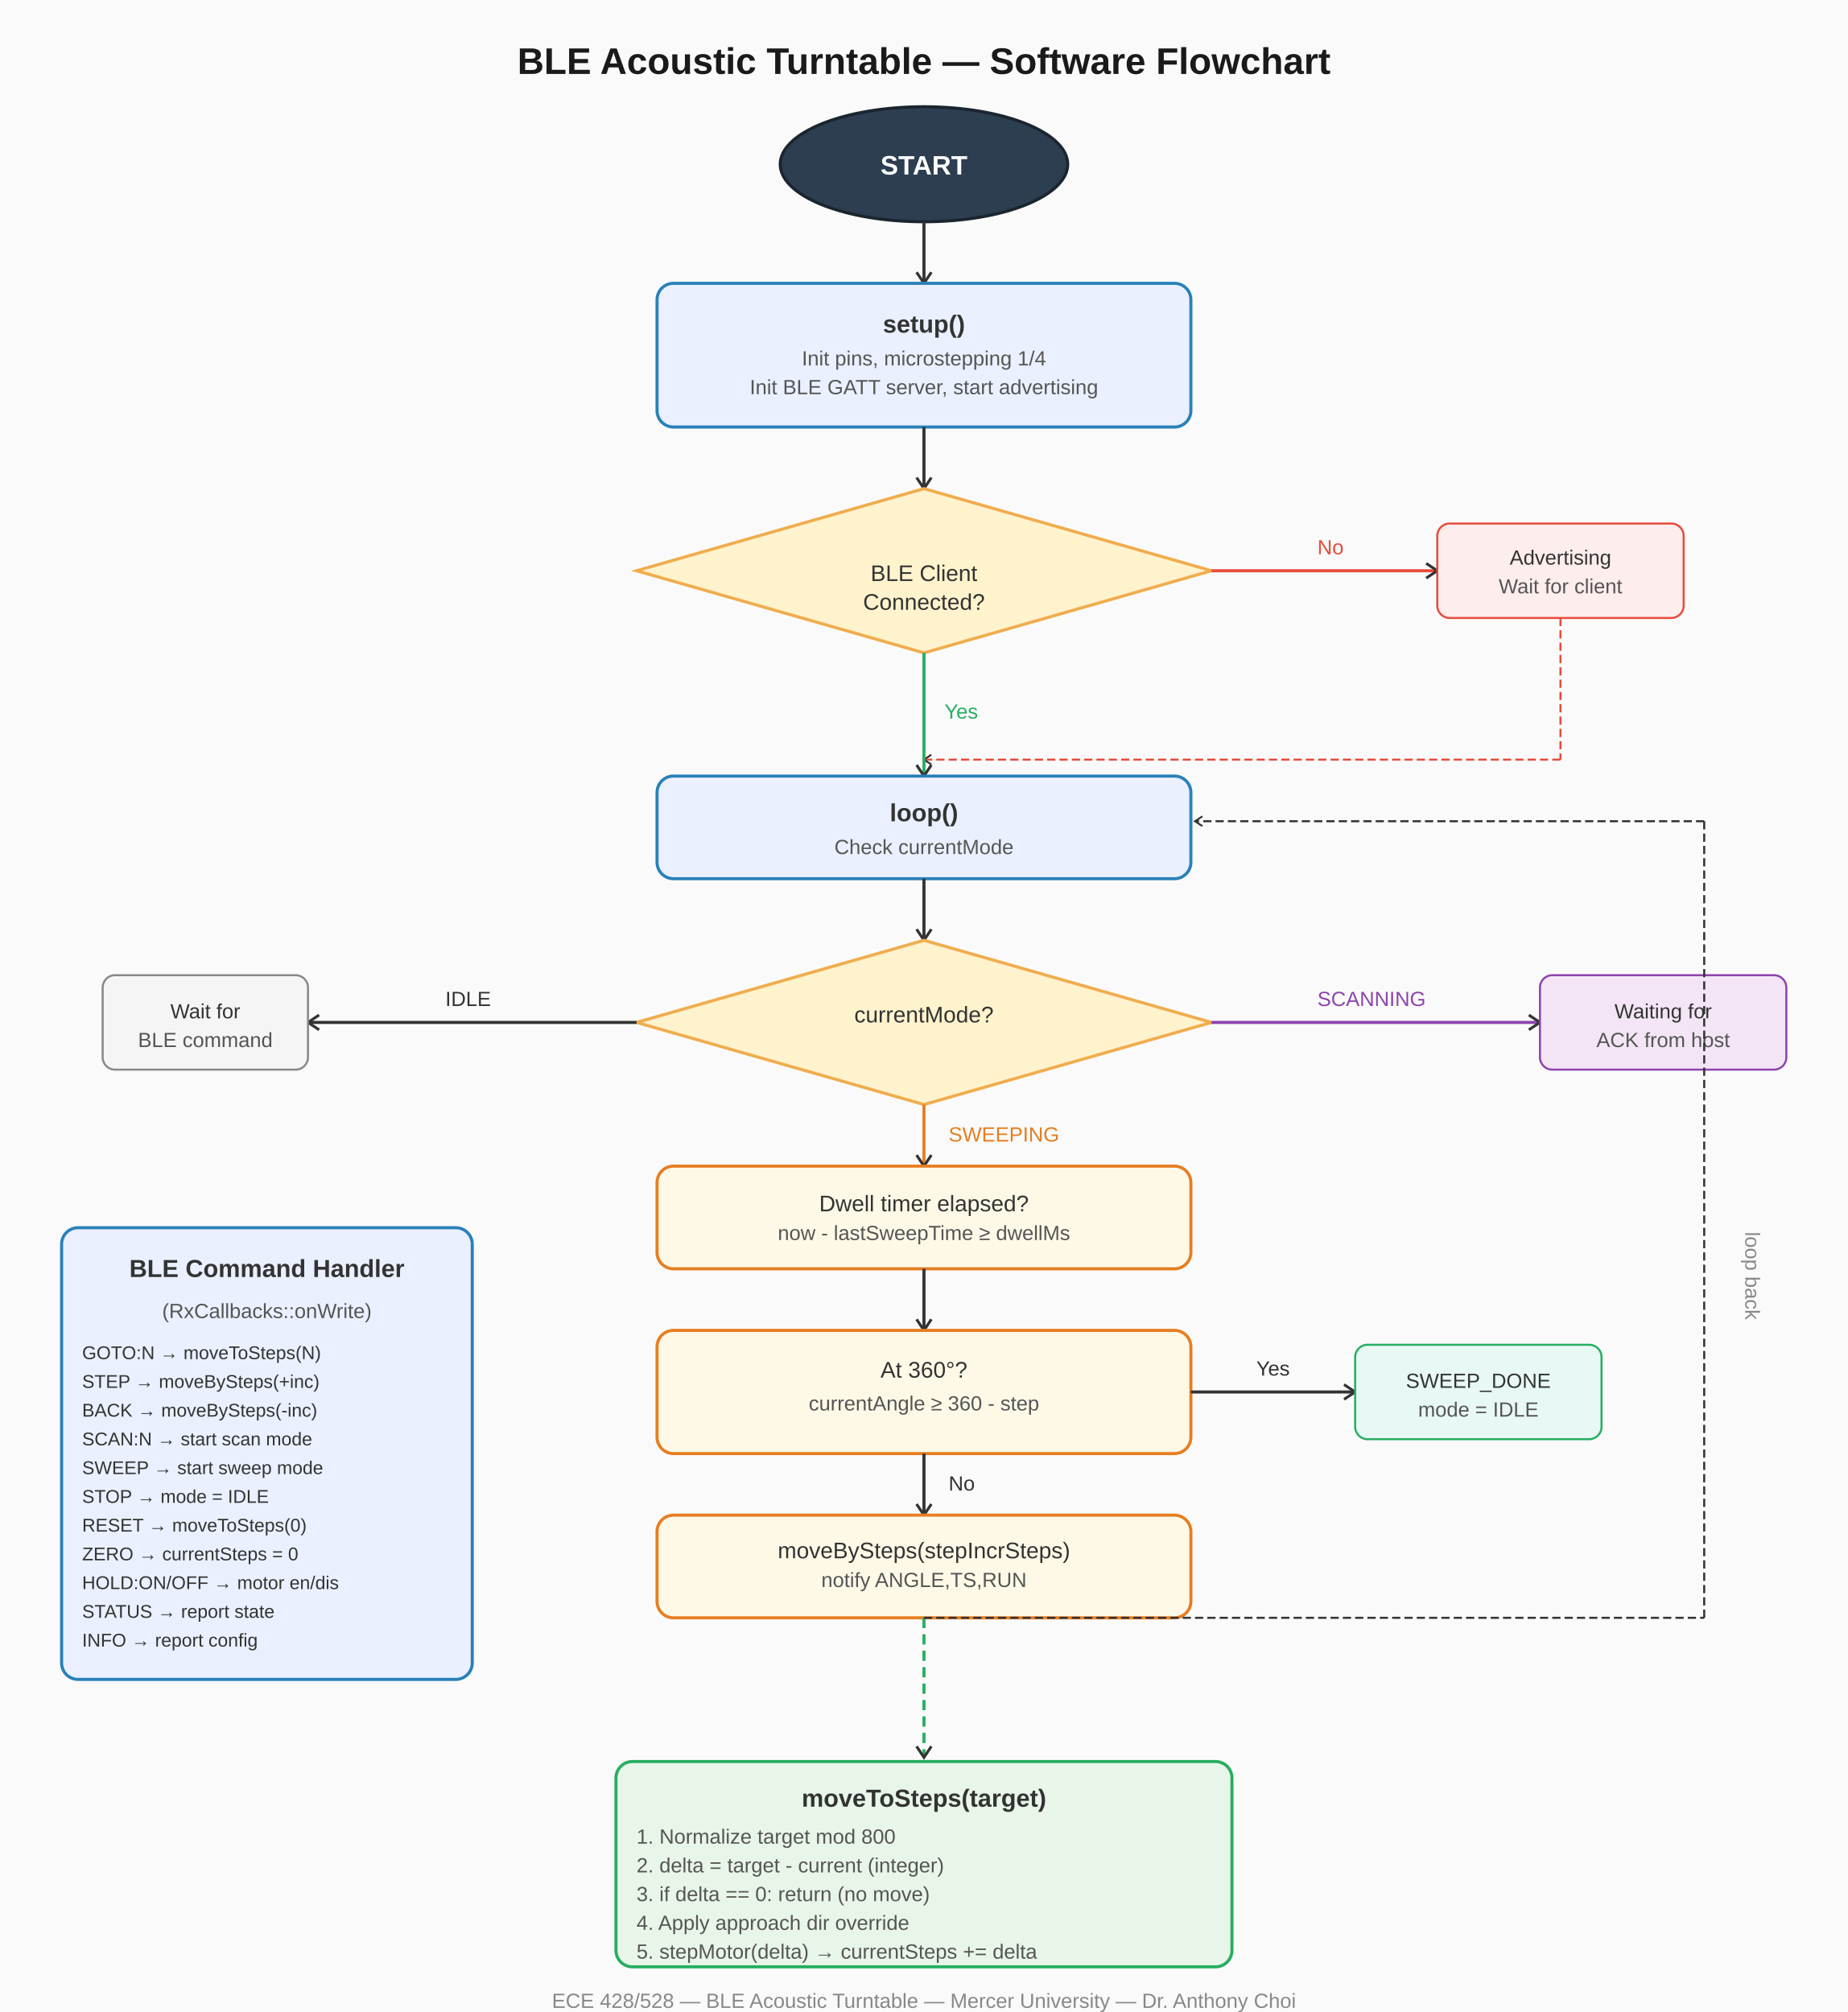
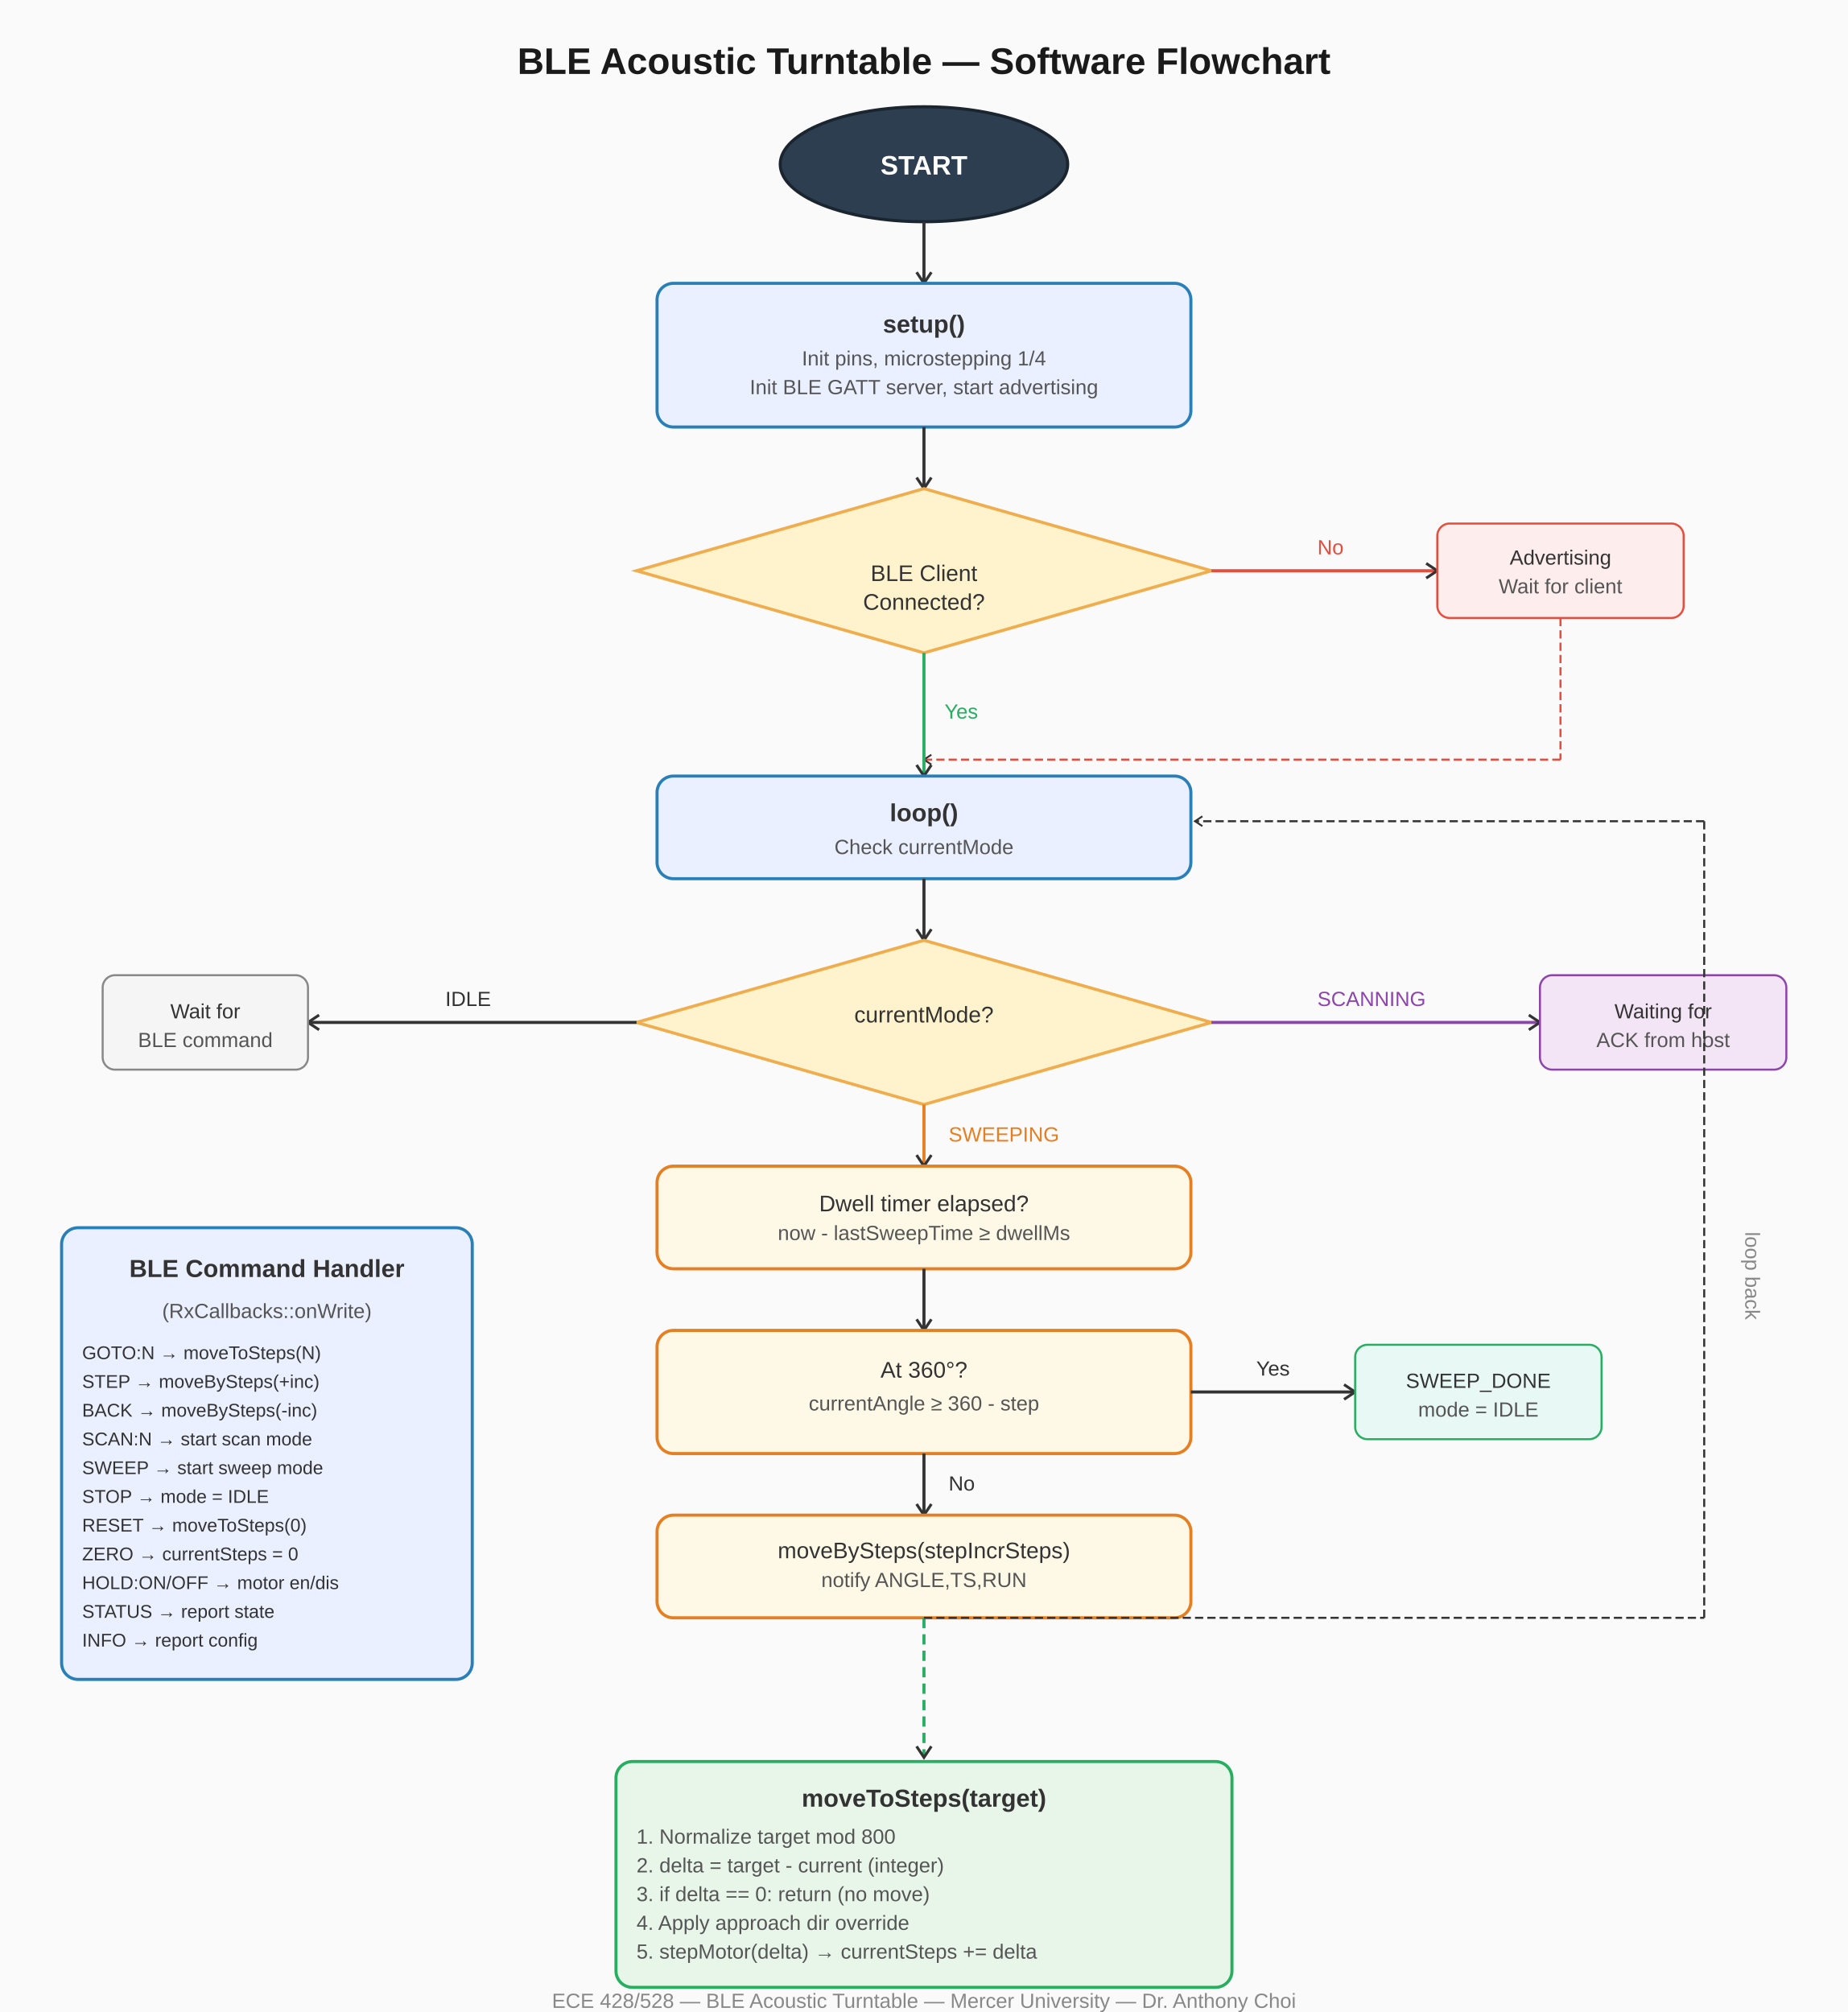
<svg xmlns="http://www.w3.org/2000/svg" viewBox="0 0 900 980" font-family="Arial, sans-serif">
  <rect width="900" height="980" fill="#FAFAFA" />
  <text x="450" y="36" text-anchor="middle" font-size="18" font-weight="bold" fill="#1a1a1a">BLE Acoustic Turntable — Software Flowchart</text>
  <defs>
    <marker id="a" viewBox="0 0 10 10" refX="8" refY="5" markerWidth="6" markerHeight="6" orient="auto">
      <path d="M2 1L8 5L2 9" fill="none" stroke="#333" stroke-width="1.5" />
    </marker>
  </defs>
  <ellipse cx="450" cy="80" rx="70" ry="28" fill="#2C3E50" stroke="#1a252f" stroke-width="1.5" />
  <text x="450" y="85" text-anchor="middle" font-size="13" font-weight="bold" fill="white">START</text>
  <line x1="450" y1="108" x2="450" y2="138" stroke="#333" stroke-width="1.5" marker-end="url(#a)" />
  <rect x="320" y="138" width="260" height="70" rx="8" fill="#EAF0FF" stroke="#2980B9" stroke-width="1.5" />
  <text x="450" y="162" text-anchor="middle" font-size="12" font-weight="bold" fill="#333">setup()</text>
  <text x="450" y="178" text-anchor="middle" font-size="10" fill="#555">Init pins, microstepping 1/4</text>
  <text x="450" y="192" text-anchor="middle" font-size="10" fill="#555">Init BLE GATT server, start advertising</text>
  <line x1="450" y1="208" x2="450" y2="238" stroke="#333" stroke-width="1.5" marker-end="url(#a)" />
  <polygon points="450,238 590,278 450,318 310,278" fill="#FFF3CD" stroke="#F0AD4E" stroke-width="1.5" />
  <text x="450" y="283" text-anchor="middle" font-size="11" fill="#333">BLE Client</text>
  <text x="450" y="297" text-anchor="middle" font-size="11" fill="#333">Connected?</text>
  <line x1="590" y1="278" x2="700" y2="278" stroke="#E74C3C" stroke-width="1.5" marker-end="url(#a)" />
  <text x="648" y="270" text-anchor="middle" font-size="10" fill="#E74C3C">No</text>
  <rect x="700" y="255" width="120" height="46" rx="6" fill="#FDEDEC" stroke="#E74C3C" stroke-width="1" />
  <text x="760" y="275" text-anchor="middle" font-size="10" fill="#333">Advertising</text>
  <text x="760" y="289" text-anchor="middle" font-size="10" fill="#555">Wait for client</text>
  <line x1="760" y1="301" x2="760" y2="370" stroke="#E74C3C" stroke-width="1" stroke-dasharray="4,2" />
  <line x1="760" y1="370" x2="450" y2="370" stroke="#E74C3C" stroke-width="1" stroke-dasharray="4,2" marker-end="url(#a)" />
  <line x1="450" y1="318" x2="450" y2="378" stroke="#27AE60" stroke-width="1.5" marker-end="url(#a)" />
  <text x="460" y="350" font-size="10" fill="#27AE60">Yes</text>
  <rect x="320" y="378" width="260" height="50" rx="8" fill="#EAF0FF" stroke="#2980B9" stroke-width="1.5" />
  <text x="450" y="400" text-anchor="middle" font-size="12" font-weight="bold" fill="#333">loop()</text>
  <text x="450" y="416" text-anchor="middle" font-size="10" fill="#555">Check currentMode</text>
  <line x1="450" y1="428" x2="450" y2="458" stroke="#333" stroke-width="1.5" marker-end="url(#a)" />
  <polygon points="450,458 590,498 450,538 310,498" fill="#FFF3CD" stroke="#F0AD4E" stroke-width="1.5" />
  <text x="450" y="498" text-anchor="middle" font-size="11" fill="#333">currentMode?</text>
  <line x1="310" y1="498" x2="150" y2="498" stroke="#333" stroke-width="1.5" marker-end="url(#a)" />
  <text x="228" y="490" text-anchor="middle" font-size="10" fill="#333">IDLE</text>
  <rect x="50" y="475" width="100" height="46" rx="6" fill="#F5F5F5" stroke="#888" stroke-width="1" />
  <text x="100" y="496" text-anchor="middle" font-size="10" fill="#333">Wait for</text>
  <text x="100" y="510" text-anchor="middle" font-size="10" fill="#555">BLE command</text>
  <line x1="450" y1="538" x2="450" y2="568" stroke="#E67E22" stroke-width="1.5" marker-end="url(#a)" />
  <text x="462" y="556" font-size="10" fill="#E67E22">SWEEPING</text>
  <rect x="320" y="568" width="260" height="50" rx="8" fill="#FEF9E7" stroke="#E67E22" stroke-width="1.5" />
  <text x="450" y="590" text-anchor="middle" font-size="11" fill="#333">Dwell timer elapsed?</text>
  <text x="450" y="604" text-anchor="middle" font-size="10" fill="#555">now - lastSweepTime ≥ dwellMs</text>
  <line x1="590" y1="498" x2="750" y2="498" stroke="#8E44AD" stroke-width="1.5" marker-end="url(#a)" />
  <text x="668" y="490" text-anchor="middle" font-size="10" fill="#8E44AD">SCANNING</text>
  <rect x="750" y="475" width="120" height="46" rx="6" fill="#F3E5F5" stroke="#8E44AD" stroke-width="1" />
  <text x="810" y="496" text-anchor="middle" font-size="10" fill="#333">Waiting for</text>
  <text x="810" y="510" text-anchor="middle" font-size="10" fill="#555">ACK from host</text>
  <line x1="450" y1="618" x2="450" y2="648" stroke="#333" stroke-width="1.5" marker-end="url(#a)" />
  <rect x="320" y="648" width="260" height="60" rx="8" fill="#FEF9E7" stroke="#E67E22" stroke-width="1.5" />
  <text x="450" y="671" text-anchor="middle" font-size="11" fill="#333">At 360°?</text>
  <text x="450" y="687" text-anchor="middle" font-size="10" fill="#555">currentAngle ≥ 360 - step</text>
  <line x1="580" y1="678" x2="660" y2="678" stroke="#333" stroke-width="1.5" marker-end="url(#a)" />
  <text x="620" y="670" text-anchor="middle" font-size="10" fill="#333">Yes</text>
  <rect x="660" y="655" width="120" height="46" rx="6" fill="#E8F8F5" stroke="#27AE60" stroke-width="1" />
  <text x="720" y="676" text-anchor="middle" font-size="10" fill="#333">SWEEP_DONE</text>
  <text x="720" y="690" text-anchor="middle" font-size="10" fill="#555">mode = IDLE</text>
  <line x1="450" y1="708" x2="450" y2="738" stroke="#333" stroke-width="1.5" marker-end="url(#a)" />
  <text x="462" y="726" font-size="10" fill="#333">No</text>
  <rect x="320" y="738" width="260" height="50" rx="8" fill="#FEF9E7" stroke="#E67E22" stroke-width="1.5" />
  <text x="450" y="759" text-anchor="middle" font-size="11" fill="#333">moveBySteps(stepIncrSteps)</text>
  <text x="450" y="773" text-anchor="middle" font-size="10" fill="#555">notify ANGLE,TS,RUN</text>
  <rect x="30" y="598" width="200" height="220" rx="8" fill="#EAF0FF" stroke="#2980B9" stroke-width="1.5" />
  <text x="130" y="622" text-anchor="middle" font-size="12" font-weight="bold" fill="#333">BLE Command Handler</text>
  <text x="130" y="642" text-anchor="middle" font-size="10" fill="#555">(RxCallbacks::onWrite)</text>
  <text x="40" y="662" font-size="9" fill="#333">GOTO:N → moveToSteps(N)</text>
  <text x="40" y="676" font-size="9" fill="#333">STEP    → moveBySteps(+inc)</text>
  <text x="40" y="690" font-size="9" fill="#333">BACK    → moveBySteps(-inc)</text>
  <text x="40" y="704" font-size="9" fill="#333">SCAN:N  → start scan mode</text>
  <text x="40" y="718" font-size="9" fill="#333">SWEEP   → start sweep mode</text>
  <text x="40" y="732" font-size="9" fill="#333">STOP    → mode = IDLE</text>
  <text x="40" y="746" font-size="9" fill="#333">RESET   → moveToSteps(0)</text>
  <text x="40" y="760" font-size="9" fill="#333">ZERO    → currentSteps = 0</text>
  <text x="40" y="774" font-size="9" fill="#333">HOLD:ON/OFF → motor en/dis</text>
  <text x="40" y="788" font-size="9" fill="#333">STATUS  → report state</text>
  <text x="40" y="802" font-size="9" fill="#333">INFO    → report config</text>
-   <rect x="300" y="858" width="300" height="100" rx="8" fill="#E8F5E9" stroke="#27AE60" stroke-width="1.5" />
+   <rect x="300" y="858" width="300" height="110" rx="8" fill="#E8F5E9" stroke="#27AE60" stroke-width="1.5" />
  <text x="450" y="880" text-anchor="middle" font-size="12" font-weight="bold" fill="#333">moveToSteps(target)</text>
  <text x="310" y="898" font-size="10" fill="#555">1. Normalize target mod 800</text>
  <text x="310" y="912" font-size="10" fill="#555">2. delta = target - current (integer)</text>
  <text x="310" y="926" font-size="10" fill="#555">3. if delta == 0: return (no move)</text>
  <text x="310" y="940" font-size="10" fill="#555">4. Apply approach dir override</text>
  <text x="310" y="954" font-size="10" fill="#555">5. stepMotor(delta) → currentSteps += delta</text>
  <line x1="450" y1="788" x2="450" y2="856" stroke="#27AE60" stroke-width="1.5" stroke-dasharray="5,3" marker-end="url(#a)" />
  <line x1="450" y1="788" x2="830" y2="788" stroke="#333" stroke-width="1" stroke-dasharray="4,2" />
  <line x1="830" y1="788" x2="830" y2="400" stroke="#333" stroke-width="1" stroke-dasharray="4,2" />
  <line x1="830" y1="400" x2="582" y2="400" stroke="#333" stroke-width="1" stroke-dasharray="4,2" marker-end="url(#a)" />
  <text x="850" y="600" font-size="10" fill="#888" transform="rotate(90,850,600)">loop back</text>
  <text x="450" y="978" text-anchor="middle" font-size="10" fill="#888">ECE 428/528 — BLE Acoustic Turntable — Mercer University — Dr. Anthony Choi</text>
</svg>
